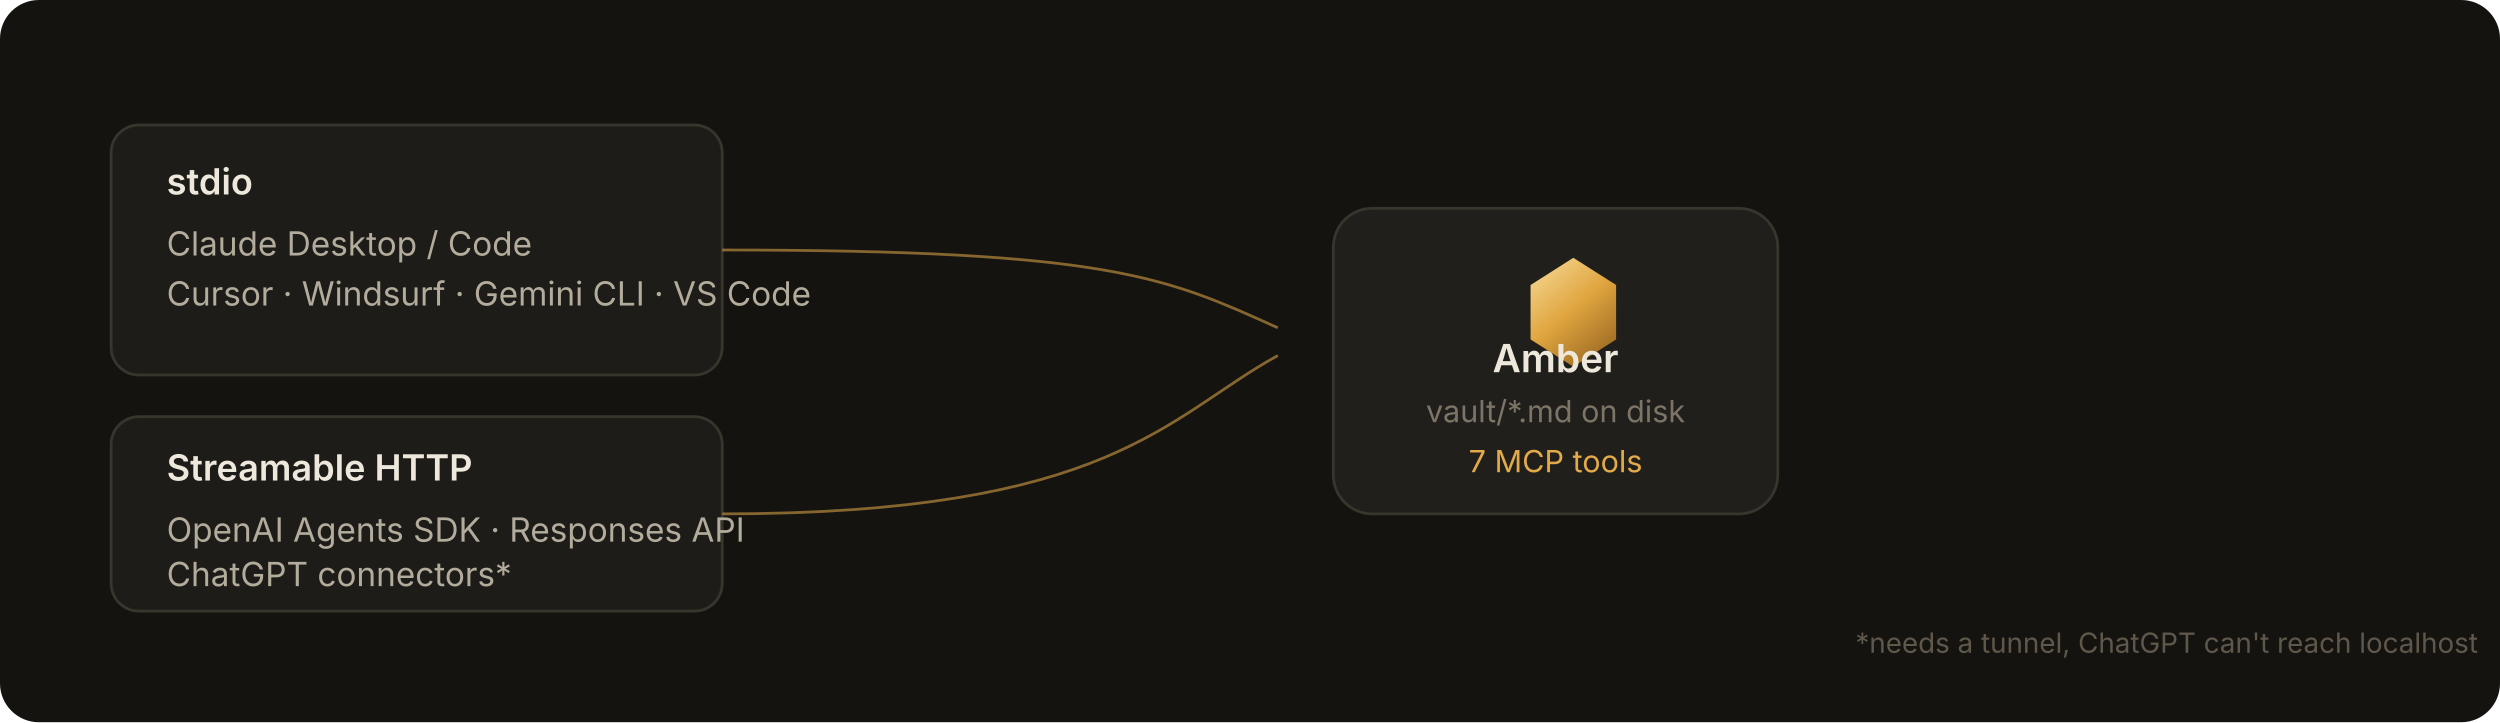
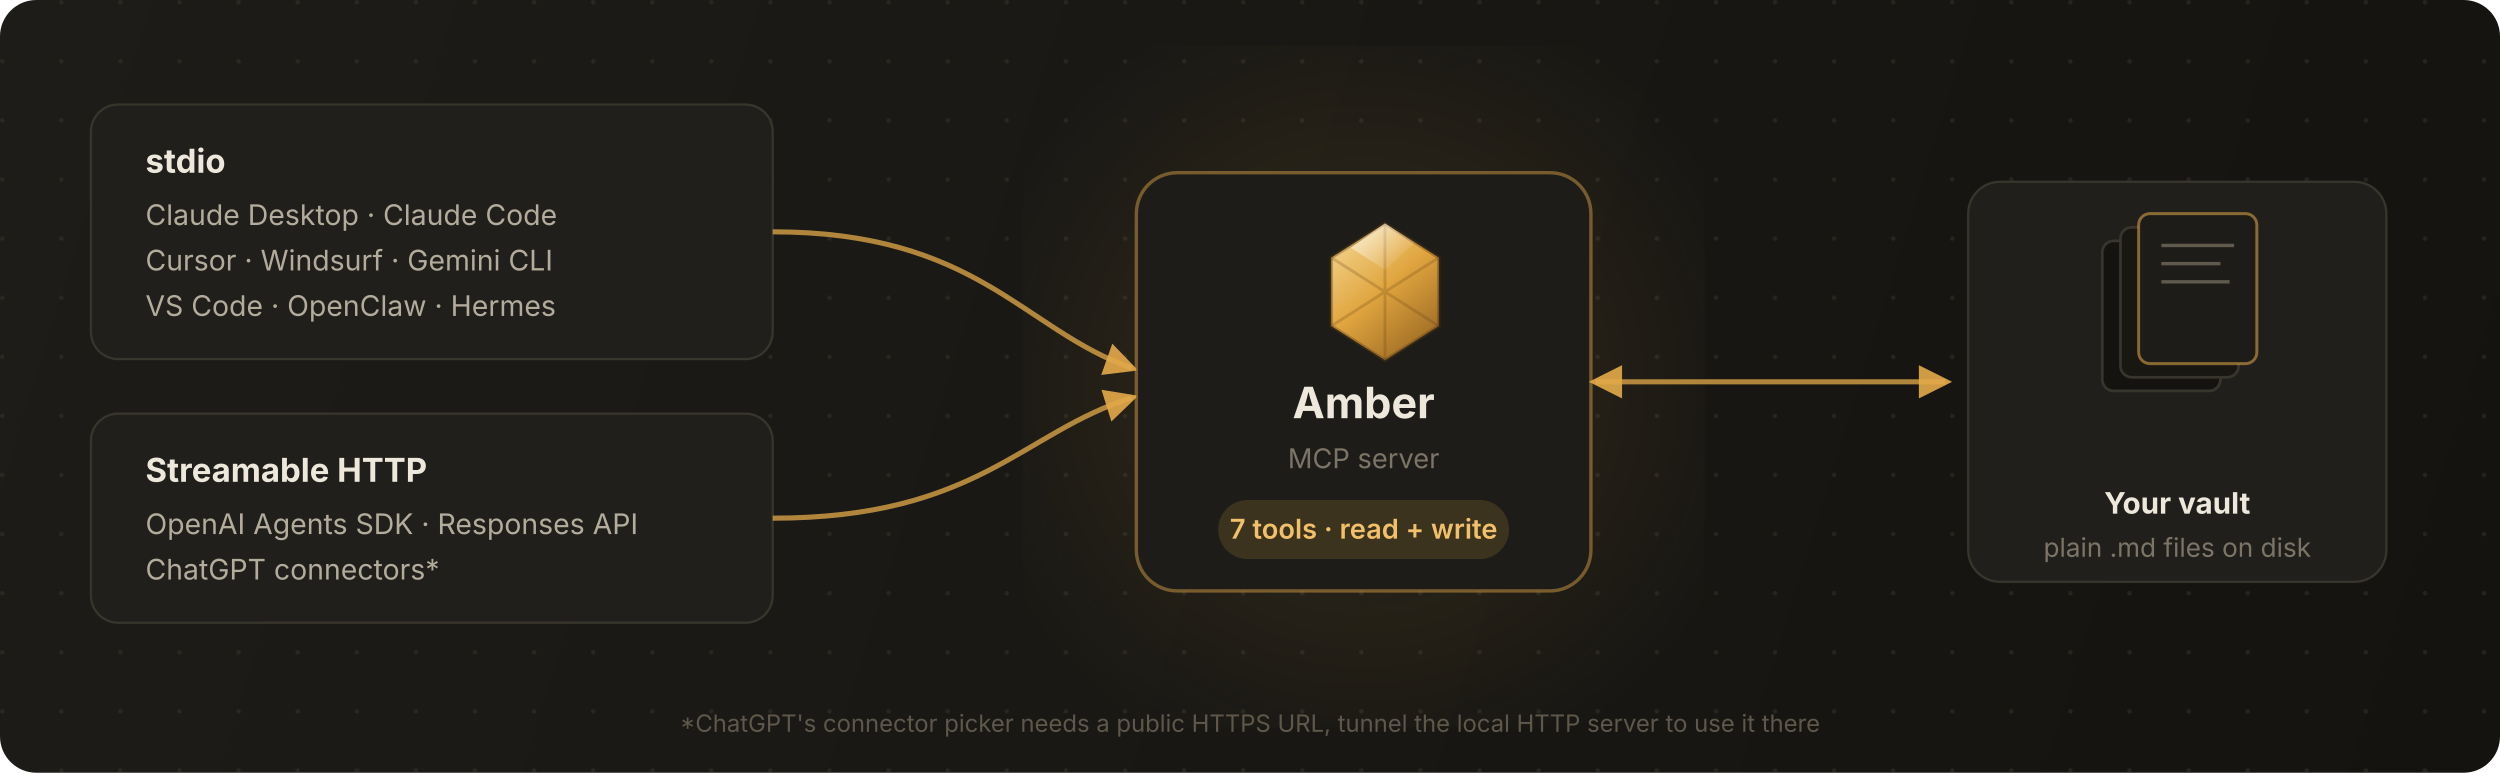
- <svg xmlns="http://www.w3.org/2000/svg" width="900" height="260" viewBox="0 0 900 260" font-family="-apple-system, Segoe UI, sans-serif">
+ <svg xmlns="http://www.w3.org/2000/svg" width="1100" height="340" viewBox="0 0 1100 340" font-family="-apple-system, Segoe UI, sans-serif">
  <defs>
-     <linearGradient id="amberBody2" x1="4" y1="2" x2="28" y2="30" gradientUnits="userSpaceOnUse">
+     <linearGradient id="bg" x1="0" y1="0" x2="1100" y2="340" gradientUnits="userSpaceOnUse">
+       <stop offset="0%" stop-color="#1d1c18" />
+       <stop offset="100%" stop-color="#141310" />
+     </linearGradient>
+     <pattern id="dots" width="26" height="26" patternUnits="userSpaceOnUse">
+       <circle cx="1" cy="1" r="1" fill="#3c382f" fill-opacity="0.45" />
+     </pattern>
+     <radialGradient id="glow" cx="50%" cy="50%" r="60%">
+       <stop offset="0%" stop-color="#e3aa4a" stop-opacity="0.14" />
+       <stop offset="100%" stop-color="#e3aa4a" stop-opacity="0" />
+     </radialGradient>
+     <linearGradient id="amberBody3" x1="4" y1="2" x2="28" y2="30" gradientUnits="userSpaceOnUse">
      <stop offset="0%" stop-color="#f8dfa0" />
      <stop offset="48%" stop-color="#e0a53f" />
      <stop offset="100%" stop-color="#8a5a1c" />
    </linearGradient>
+     <linearGradient id="amberHighlight3" x1="8" y1="3" x2="17" y2="13" gradientUnits="userSpaceOnUse">
+       <stop offset="0%" stop-color="#ffffff" stop-opacity="0.65" />
+       <stop offset="100%" stop-color="#ffffff" stop-opacity="0" />
+     </linearGradient>
+     <marker id="arrow" viewBox="0 0 10 10" refX="8" refY="5" markerWidth="6.5" markerHeight="6.5" orient="auto-start-reverse">
+       <path d="M 0 0 L 10 5 L 0 10 z" fill="#e3aa4a" fill-opacity="0.9" />
+     </marker>
  </defs>
-   <rect width="900" height="260" fill="#141310" rx="14" />
-   <rect x="40" y="45" width="220" height="90" rx="10" fill="#1d1c18" stroke="#38352c" />
-   <text x="60" y="70" font-size="13" fill="#ede8db" font-weight="600">stdio</text>
-   <text x="60" y="92" font-size="12" fill="#b3ac9c">Claude Desktop / Code</text>
-   <text x="60" y="110" font-size="12" fill="#b3ac9c">Cursor · Windsurf · Gemini CLI · VS Code</text>
-   <rect x="40" y="150" width="220" height="70" rx="10" fill="#1d1c18" stroke="#38352c" />
-   <text x="60" y="173" font-size="13" fill="#ede8db" font-weight="600">Streamable HTTP</text>
-   <text x="60" y="195" font-size="12" fill="#b3ac9c">OpenAI Agents SDK · Responses API</text>
-   <text x="60" y="211" font-size="12" fill="#b3ac9c">ChatGPT connectors*</text>
-   <path d="M 260 90 C 400 90, 420 100, 460 118" stroke="#e3aa4a" stroke-opacity="0.55" fill="none" />
-   <path d="M 260 185 C 400 185, 420 150, 460 128" stroke="#e3aa4a" stroke-opacity="0.55" fill="none" />
-   <g transform="translate(560,130)">
-     <rect x="-80" y="-55" width="160" height="110" rx="14" fill="#211f1b" stroke="#38352c" />
-     <g transform="translate(-16,-40) scale(1.4)">
-       <polygon points="16,2 27,9 27,23 16,30 5,23 5,9" fill="url(#amberBody2)" />
+   <rect width="1100" height="340" fill="url(#bg)" rx="16" />
+   <rect width="1100" height="340" fill="url(#dots)" rx="16" />
+   <rect x="450" y="20" width="300" height="300" fill="url(#glow)" />
+   <rect x="40" y="46" width="300" height="112" rx="12" fill="#211f1b" stroke="#38352c" />
+   <text x="64" y="76" font-size="14.5" fill="#ede8db" font-weight="700">stdio</text>
+   <text x="64" y="99" font-size="12.5" fill="#b3ac9c">Claude Desktop · Claude Code</text>
+   <text x="64" y="119" font-size="12.5" fill="#b3ac9c">Cursor · Windsurf · Gemini CLI</text>
+   <text x="64" y="139" font-size="12.5" fill="#b3ac9c">VS Code · OpenClaw · Hermes</text>
+   <rect x="40" y="182" width="300" height="92" rx="12" fill="#211f1b" stroke="#38352c" />
+   <text x="64" y="212" font-size="14.5" fill="#ede8db" font-weight="700">Streamable HTTP</text>
+   <text x="64" y="235" font-size="12.5" fill="#b3ac9c">OpenAI Agents SDK · Responses API</text>
+   <text x="64" y="255" font-size="12.5" fill="#b3ac9c">ChatGPT connectors*</text>
+   <path d="M 340 102 C 430 102, 450 145, 498 162" stroke="#e3aa4a" stroke-opacity="0.75" stroke-width="2.25" fill="none" marker-end="url(#arrow)" />
+   <path d="M 340 228 C 430 228, 450 190, 498 175" stroke="#e3aa4a" stroke-opacity="0.75" stroke-width="2.25" fill="none" marker-end="url(#arrow)" />
+   <g transform="translate(600,168)">
+     <rect x="-100" y="-92" width="200" height="184" rx="18" fill="#1d1c18" stroke="#e3aa4a" stroke-opacity="0.45" stroke-width="1.5" />
+     <g transform="translate(-25,-74) scale(2.15)">
+       <polygon points="16,2 27,9 27,23 16,30 5,23 5,9" fill="url(#amberBody3)" stroke="#5b3a12" stroke-opacity="0.35" stroke-width="0.75" />
+       <path d="M16 2 L16 30 M5 9 L27 23 M5 23 L27 9" stroke="#5b3a12" stroke-opacity="0.22" stroke-width="0.6" fill="none" />
+       <polygon points="16,2 22,6 16,11.5 9,7" fill="url(#amberHighlight3)" />
    </g>
-     <text x="0" y="4" text-anchor="middle" font-size="14" fill="#ede8db" font-weight="600">Amber</text>
-     <text x="0" y="22" text-anchor="middle" font-size="11" fill="#7c7466">vault/*.md on disk</text>
-     <text x="0" y="40" text-anchor="middle" font-size="11" fill="#e3aa4a">7 MCP tools</text>
+     <text x="0" y="16" text-anchor="middle" font-size="19" fill="#ede8db" font-weight="700">Amber</text>
+     <text x="0" y="38" text-anchor="middle" font-size="12" fill="#7c7466">MCP server</text>
+     <rect x="-64" y="52" width="128" height="26" rx="13" fill="#e3aa4a" fill-opacity="0.16" />
+     <text x="0" y="69" text-anchor="middle" font-size="12" fill="#f2c069" font-weight="600">7 tools · read + write</text>
  </g>
-   <text x="780" y="235" font-size="10" fill="#5e574a" text-anchor="middle">*needs a tunnel, ChatGPT can't reach localhost</text>
+   <path d="M 702 168 L 856 168" stroke="#e3aa4a" stroke-opacity="0.75" stroke-width="2.25" fill="none" marker-end="url(#arrow)" marker-start="url(#arrow)" />
+   <g transform="translate(958,168)">
+     <rect x="-92" y="-88" width="184" height="176" rx="14" fill="#211f1b" stroke="#38352c" />
+     <g transform="translate(0,-24)">
+       <rect x="-33" y="-38" width="52" height="66" rx="5" fill="#141310" stroke="#38352c" stroke-width="1.2" />
+       <rect x="-25" y="-44" width="52" height="66" rx="5" fill="#191712" stroke="#38352c" stroke-width="1.2" />
+       <rect x="-17" y="-50" width="52" height="66" rx="5" fill="#1d1c18" stroke="#e3aa4a" stroke-opacity="0.55" stroke-width="1.3" />
+       <line x1="-7" y1="-36" x2="25" y2="-36" stroke="#7c7466" stroke-width="1.5" stroke-opacity="0.7" />
+       <line x1="-7" y1="-28" x2="19" y2="-28" stroke="#7c7466" stroke-width="1.5" stroke-opacity="0.7" />
+       <line x1="-7" y1="-20" x2="23" y2="-20" stroke="#7c7466" stroke-width="1.5" stroke-opacity="0.7" />
+     </g>
+     <text x="0" y="58" text-anchor="middle" font-size="13" fill="#ede8db" font-weight="700">Your vault</text>
+     <text x="0" y="77" text-anchor="middle" font-size="11.5" fill="#7c7466">plain .md files on disk</text>
+   </g>
+   <text x="550" y="322" font-size="10.5" fill="#5e574a" text-anchor="middle">*ChatGPT's connector picker needs a public HTTPS URL, tunnel the local HTTP server to use it there</text>
</svg>
